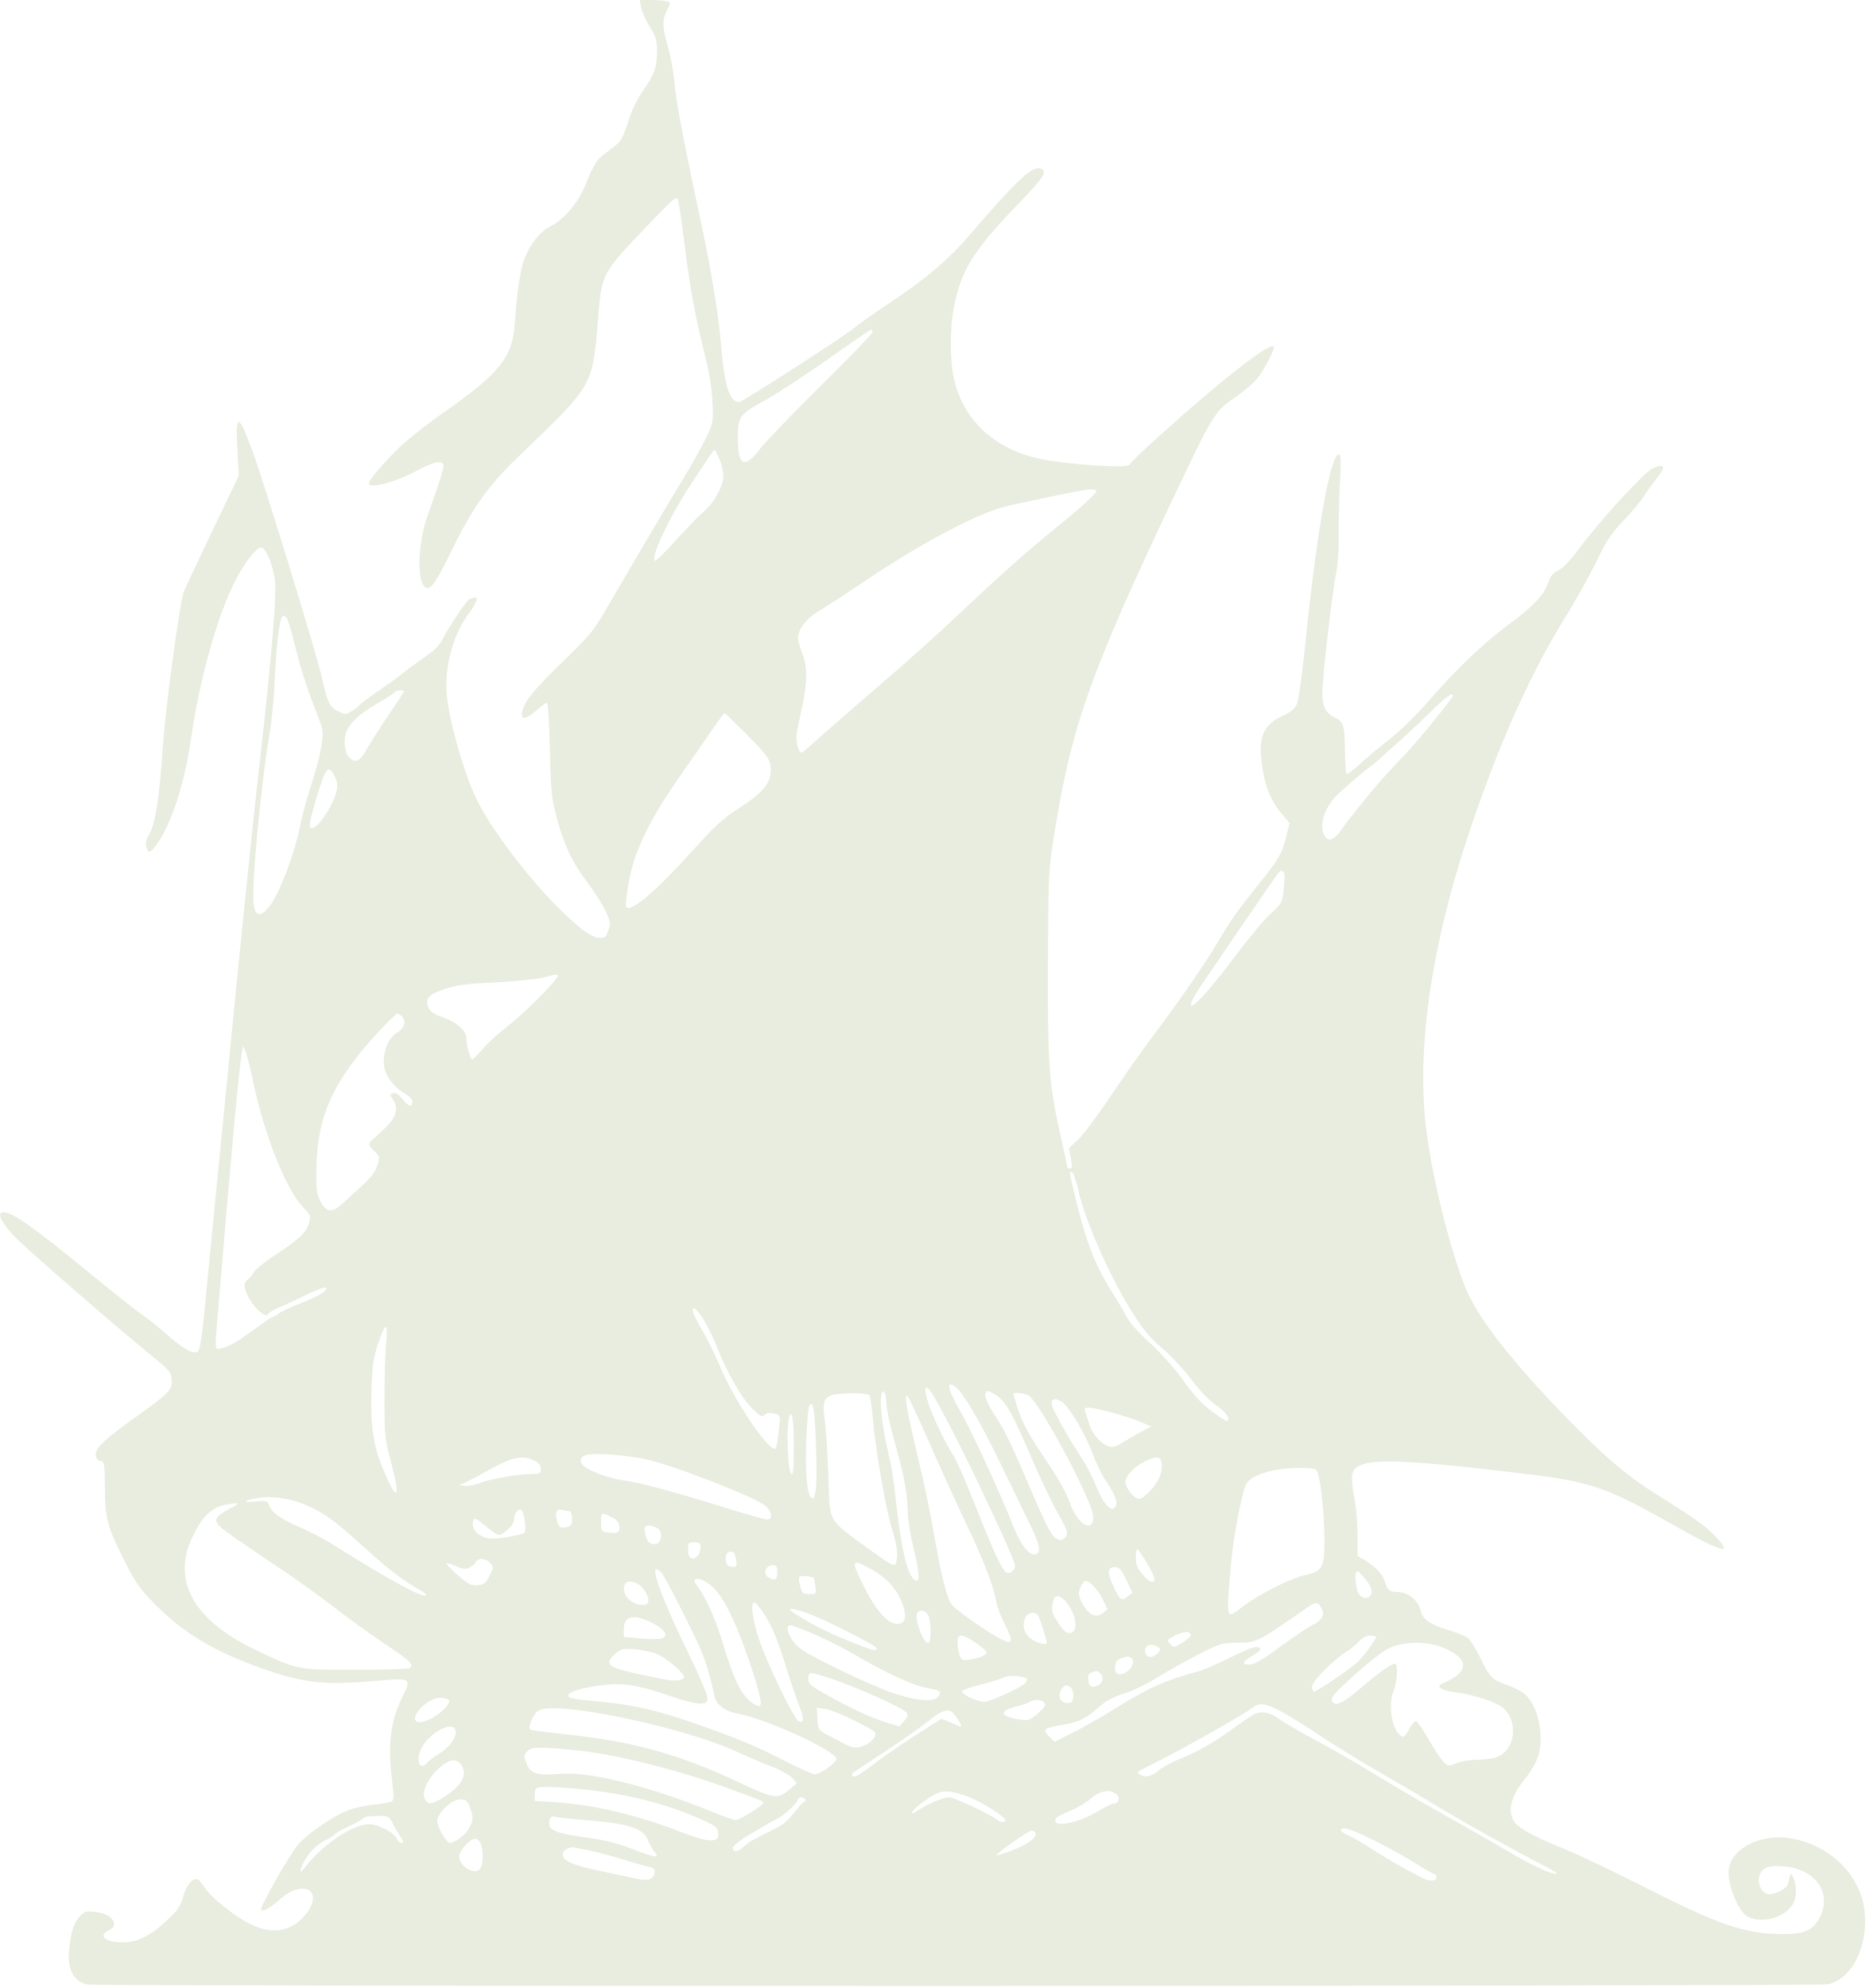
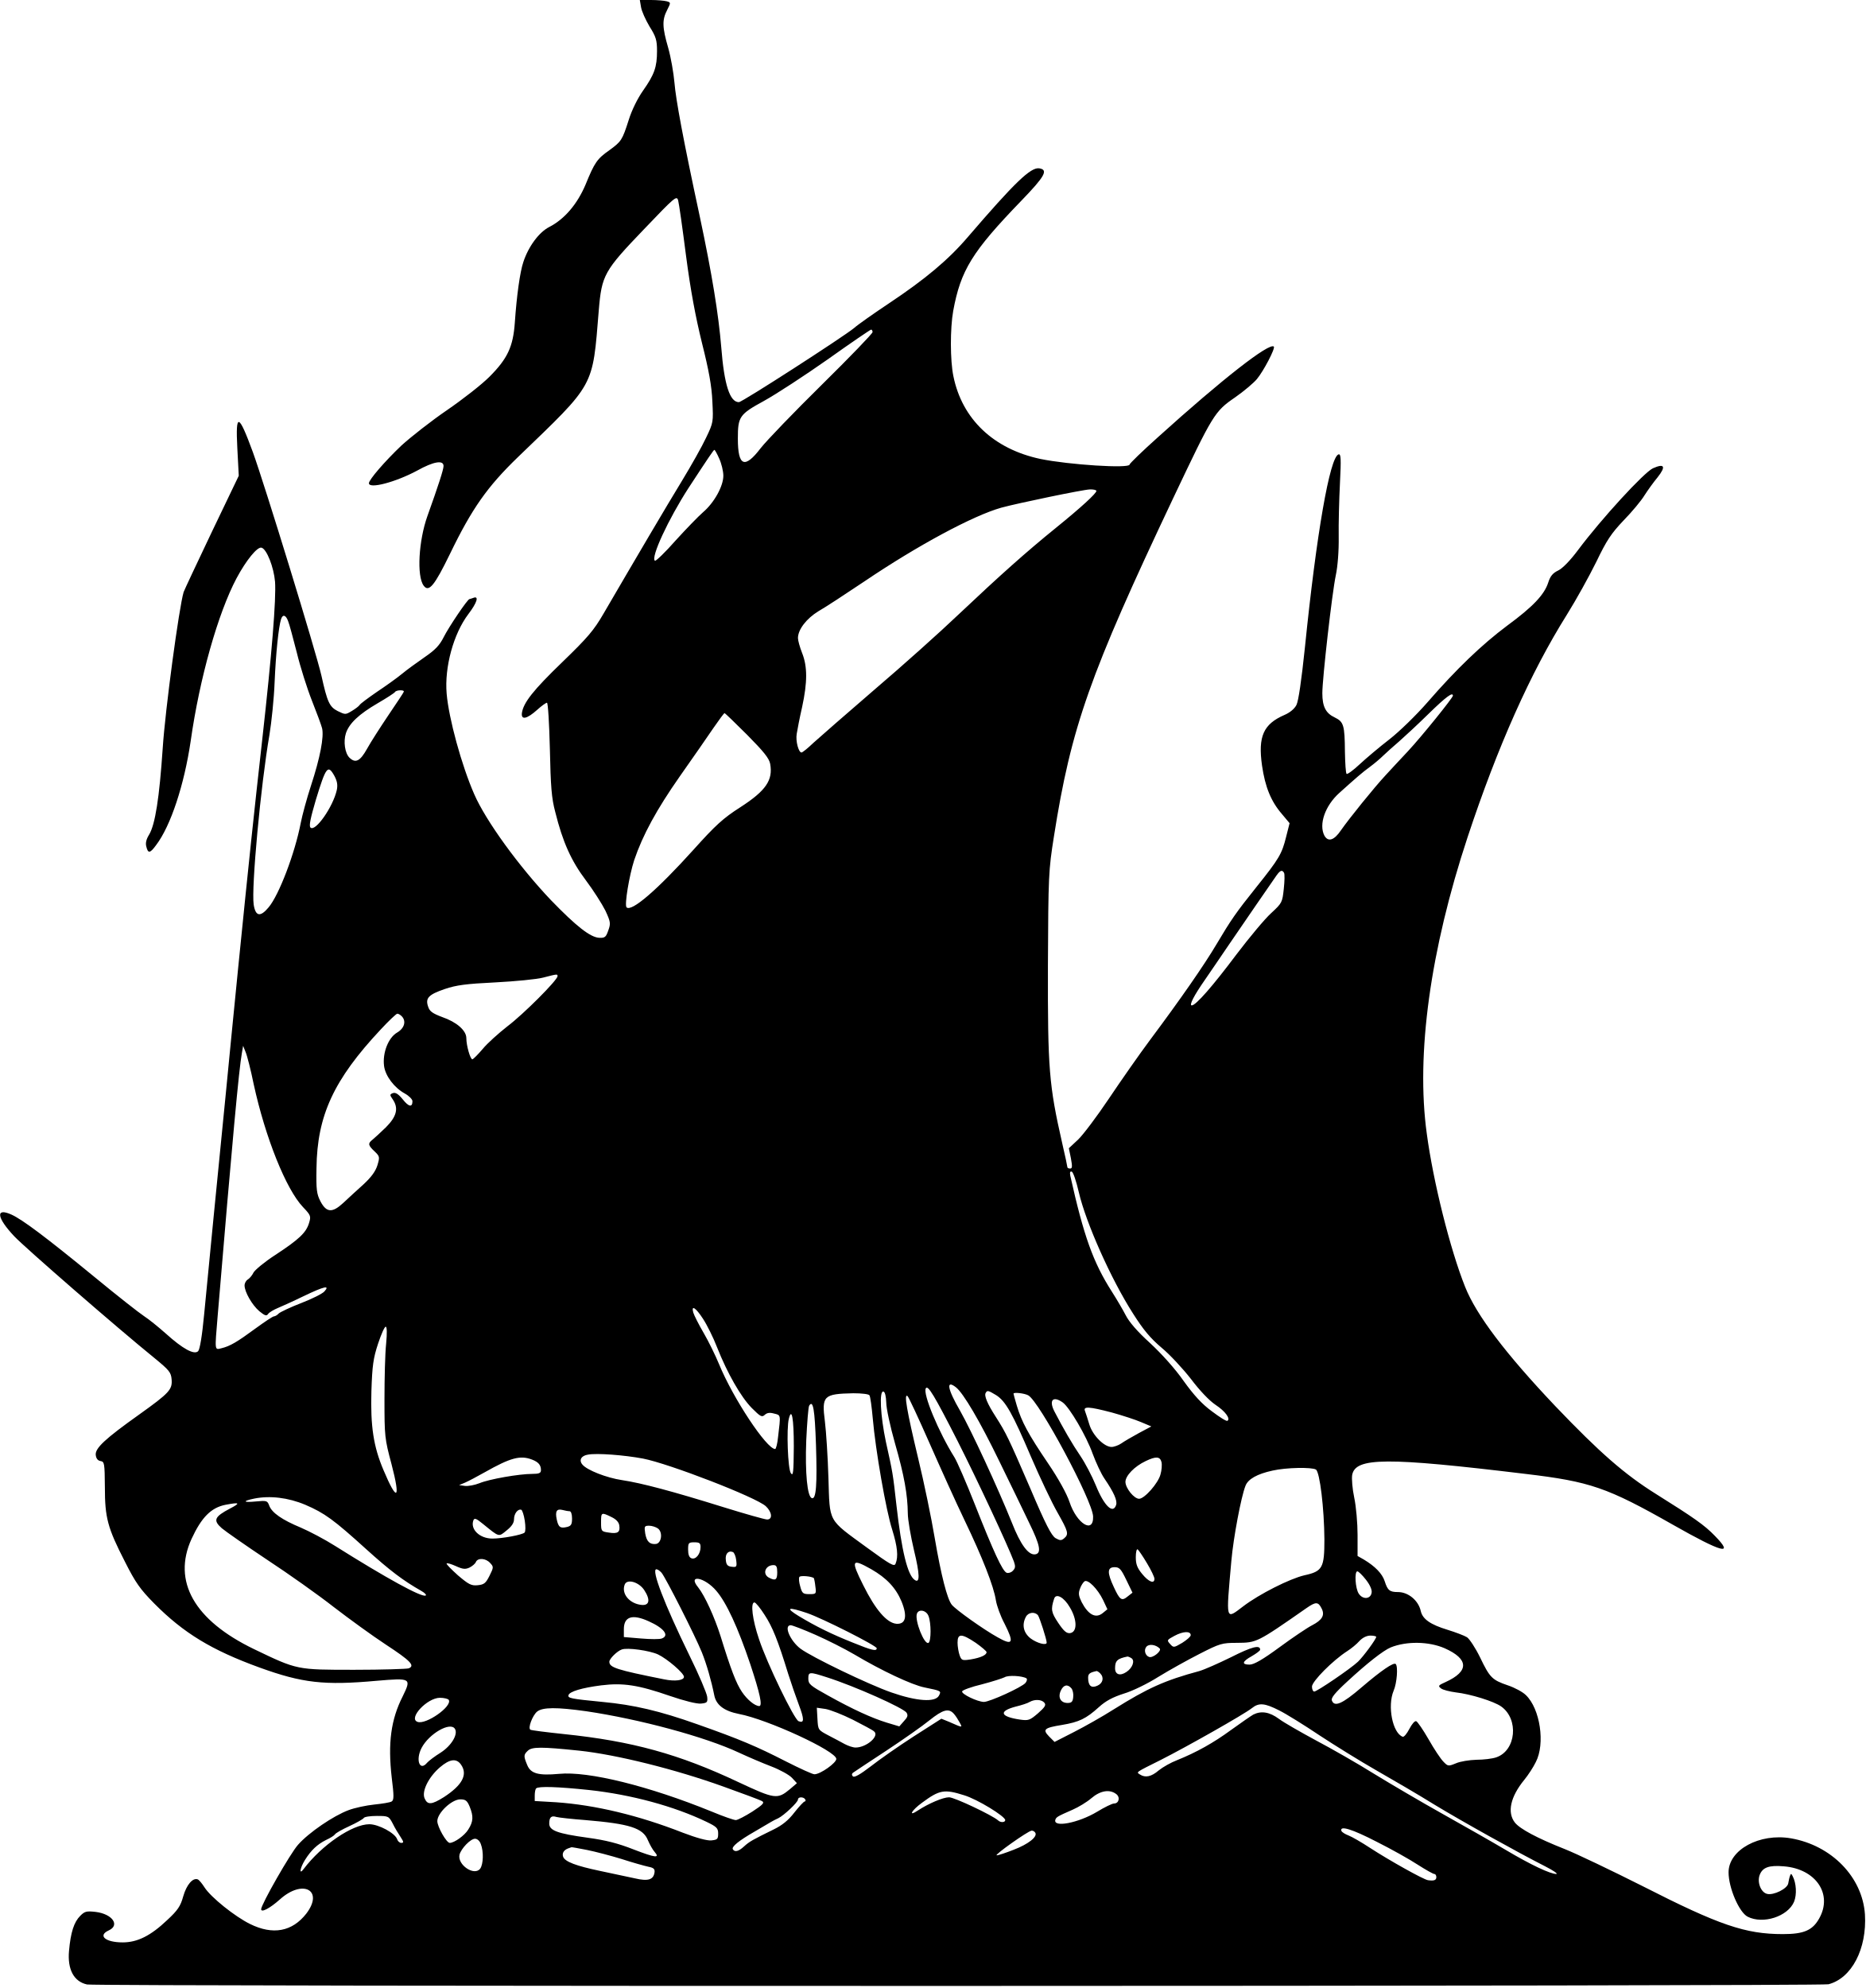
<svg xmlns="http://www.w3.org/2000/svg" version="1.0" width="900pt" height="959pt" viewBox="0 0 900 959" preserveAspectRatio="xMidYMid meet">
-   <g transform="translate(0,959) scale(0.1,-0.1)" fill="#E8EDDF" stroke="none">
+   <g transform="translate(0,959) scale(0.1,-0.1)" fill="#000" stroke="none">
    <path d="M3093 9555 c3 -19 22 -61 41 -93 31 -49 36 -66 36 -118 0 -78 -13 -114 -68 -192 -26 -37 -54 -94 -68 -139 -32 -100 -36 -105 -93 -147 -60 -42 -72 -59 -116 -167 -40 -94 -101 -166 -175 -204 -49 -25 -100 -93 -125 -169 -16 -47 -32 -161 -41 -291 -8 -117 -35 -175 -123 -263 -37 -37 -129 -109 -205 -161 -76 -52 -174 -129 -219 -170 -80 -76 -157 -165 -157 -182 0 -29 129 5 233 61 79 44 127 52 127 22 0 -17 -24 -91 -78 -242 -42 -118 -52 -289 -18 -335 25 -34 52 -1 127 153 106 219 180 324 328 467 375 361 359 332 390 708 14 170 26 191 218 391 150 157 158 164 165 139 4 -14 21 -134 38 -267 22 -168 46 -295 77 -421 33 -131 47 -208 50 -281 5 -99 5 -102 -30 -175 -19 -41 -72 -135 -117 -209 -74 -121 -220 -369 -378 -640 -47 -81 -76 -115 -199 -234 -141 -136 -188 -196 -195 -246 -4 -35 25 -28 74 16 21 19 42 34 47 34 5 0 11 -100 14 -222 4 -183 8 -238 26 -305 36 -145 77 -236 148 -330 36 -48 78 -114 94 -146 25 -54 26 -62 14 -95 -11 -32 -16 -37 -43 -36 -44 2 -112 56 -234 182 -153 161 -314 382 -370 511 -61 139 -123 366 -133 485 -11 128 33 289 105 384 42 55 52 89 24 78 -9 -3 -17 -6 -19 -6 -9 0 -100 -135 -124 -183 -20 -40 -41 -62 -92 -97 -36 -25 -86 -61 -110 -81 -24 -20 -79 -59 -121 -87 -42 -29 -80 -57 -83 -63 -4 -6 -21 -19 -38 -29 -30 -18 -31 -18 -68 0 -39 20 -50 43 -78 170 -25 111 -274 922 -331 1079 -69 188 -84 192 -75 20 l7 -134 -130 -271 c-71 -149 -132 -279 -136 -290 -22 -73 -89 -568 -101 -754 -16 -237 -36 -368 -66 -417 -13 -21 -18 -40 -13 -57 8 -34 18 -33 47 7 71 93 136 292 167 502 43 304 132 617 221 785 47 88 101 154 121 148 25 -7 59 -94 65 -164 6 -82 -15 -345 -62 -764 -41 -365 -62 -564 -116 -1100 -22 -223 -49 -493 -59 -600 -35 -350 -89 -901 -105 -1070 -10 -106 -21 -170 -29 -178 -19 -19 -74 11 -156 85 -36 32 -83 70 -105 84 -23 15 -130 99 -238 188 -238 195 -349 278 -402 302 -78 35 -71 -15 14 -105 52 -55 496 -441 676 -587 72 -59 80 -69 83 -103 4 -49 -10 -65 -157 -170 -163 -116 -213 -162 -209 -195 2 -17 10 -27 23 -29 19 -3 20 -11 21 -125 0 -149 13 -197 97 -361 51 -101 73 -132 141 -201 142 -143 277 -225 508 -309 207 -75 312 -87 566 -64 165 14 168 13 125 -75 -57 -112 -72 -226 -53 -392 11 -88 11 -108 0 -115 -7 -5 -45 -11 -84 -15 -39 -4 -95 -16 -124 -27 -73 -27 -192 -108 -244 -167 -37 -41 -178 -288 -178 -311 0 -18 43 5 90 47 111 100 214 45 128 -68 -68 -87 -161 -105 -272 -50 -73 36 -188 128 -219 176 -12 19 -27 37 -33 39 -24 9 -54 -26 -70 -82 -13 -47 -26 -67 -78 -115 -79 -75 -143 -107 -214 -107 -84 0 -122 33 -67 58 55 25 17 79 -63 89 -45 5 -53 3 -75 -19 -30 -30 -46 -79 -54 -169 -8 -89 23 -148 87 -162 45 -10 8362 -9 8402 1 112 29 186 171 176 337 -12 180 -161 333 -357 367 -151 26 -301 -55 -301 -164 0 -75 51 -193 92 -214 74 -38 194 1 224 72 14 35 11 90 -7 124 -7 13 -8 13 -13 0 -3 -8 -6 -24 -8 -35 -4 -26 -71 -59 -102 -51 -30 7 -49 56 -36 91 14 37 45 48 116 42 155 -12 238 -134 171 -252 -32 -57 -74 -75 -175 -75 -181 0 -307 43 -676 231 -149 75 -318 156 -376 179 -134 53 -216 97 -241 128 -38 49 -22 124 46 207 18 22 43 60 55 85 46 88 21 257 -48 323 -15 15 -54 36 -87 47 -76 26 -87 37 -134 135 -22 45 -51 89 -63 97 -13 8 -55 24 -94 36 -82 25 -120 51 -129 90 -11 51 -60 92 -110 92 -40 0 -50 8 -64 52 -12 37 -46 72 -101 105 l-30 17 0 102 c0 56 -7 137 -16 179 -9 42 -13 92 -10 110 16 85 165 86 836 5 312 -37 394 -65 711 -245 238 -135 299 -152 203 -54 -50 52 -102 88 -284 202 -152 95 -272 200 -486 424 -239 252 -381 439 -435 575 -72 180 -154 507 -185 739 -53 383 17 887 197 1431 145 438 304 794 479 1073 45 72 108 186 142 255 50 104 72 137 132 200 40 41 85 95 100 120 16 25 44 64 64 88 41 52 33 68 -23 43 -43 -20 -248 -243 -361 -394 -38 -51 -75 -89 -96 -99 -25 -12 -38 -26 -48 -58 -19 -59 -74 -117 -198 -208 -123 -92 -245 -209 -384 -369 -54 -62 -136 -142 -185 -180 -48 -37 -113 -92 -143 -120 -31 -29 -60 -50 -63 -46 -4 3 -7 52 -8 107 -1 128 -6 144 -49 165 -43 20 -60 52 -60 117 0 71 47 484 65 569 9 42 15 116 14 185 -1 63 2 180 6 259 6 118 5 143 -7 139 -42 -14 -106 -380 -162 -931 -17 -162 -31 -258 -41 -278 -10 -19 -32 -37 -58 -48 -101 -44 -128 -103 -108 -244 15 -103 43 -173 97 -235 l36 -43 -17 -67 c-20 -81 -34 -105 -143 -241 -100 -125 -123 -159 -192 -275 -59 -100 -175 -267 -320 -461 -53 -71 -143 -200 -200 -285 -57 -85 -124 -174 -148 -197 l-45 -42 10 -49 c7 -39 7 -49 -4 -49 -7 0 -13 3 -13 6 0 4 -11 56 -25 116 -64 281 -70 359 -69 855 2 441 3 460 29 625 83 528 173 782 575 1631 193 407 200 419 299 487 43 30 90 70 105 88 32 38 90 149 82 157 -21 21 -248 -156 -558 -436 -76 -68 -138 -128 -138 -133 0 -20 -294 -1 -430 27 -226 48 -378 192 -420 399 -16 76 -16 231 -1 315 36 196 91 286 329 532 114 118 131 149 86 156 -41 6 -118 -68 -344 -331 -94 -110 -205 -203 -379 -319 -75 -50 -152 -104 -171 -121 -51 -42 -539 -357 -555 -357 -44 0 -71 85 -85 264 -13 159 -45 356 -104 633 -80 372 -115 561 -122 645 -4 46 -17 121 -30 167 -29 100 -30 135 -5 183 18 36 18 36 -3 42 -12 3 -45 6 -75 6 l-54 0 6 -35z m1117 -1567 c0 -7 -110 -121 -244 -253 -134 -132 -267 -270 -296 -307 -77 -101 -110 -88 -110 46 0 106 7 117 126 182 58 32 196 122 307 200 111 79 205 143 210 144 4 0 7 -6 7 -12z m-740 -610 c11 -24 20 -61 20 -83 0 -50 -44 -130 -98 -176 -22 -19 -81 -80 -132 -136 -50 -57 -96 -101 -100 -98 -22 14 65 201 162 351 97 148 121 184 125 184 2 0 13 -19 23 -42z m1820 -156 c0 -12 -74 -80 -195 -178 -142 -115 -271 -230 -470 -418 -88 -84 -270 -247 -405 -362 -135 -116 -267 -232 -295 -257 -27 -26 -53 -47 -58 -47 -14 0 -29 55 -23 90 3 19 14 77 26 129 26 120 26 196 0 261 -11 28 -20 60 -20 72 0 41 41 94 98 129 32 18 131 83 222 144 259 175 526 318 661 356 81 22 394 87 427 88 17 1 32 -3 32 -7z m-3900 -628 c6 -14 24 -82 42 -152 17 -70 50 -174 73 -232 23 -58 45 -117 49 -133 10 -41 -10 -144 -53 -275 -21 -64 -43 -146 -50 -182 -28 -146 -105 -348 -155 -407 -40 -48 -63 -44 -72 13 -12 80 34 577 76 819 10 61 22 175 25 255 6 139 19 265 31 303 8 25 23 21 34 -9z m558 -341 c-1 -5 -35 -55 -74 -113 -39 -58 -86 -131 -103 -162 -34 -61 -56 -71 -85 -43 -22 22 -30 78 -17 118 16 48 63 92 154 145 43 25 80 49 83 54 6 10 47 11 42 1z m5062 -19 c0 -10 -150 -196 -218 -269 -36 -38 -84 -90 -107 -115 -55 -59 -176 -209 -215 -265 -33 -49 -62 -58 -80 -26 -28 54 3 144 72 206 79 71 112 100 148 126 19 14 49 39 65 55 17 16 50 46 75 67 25 22 89 81 142 133 86 84 118 107 118 88z m-3405 -189 c80 -81 106 -113 111 -140 14 -78 -20 -129 -144 -209 -83 -53 -120 -87 -226 -205 -176 -195 -299 -301 -323 -278 -11 11 13 154 37 228 41 121 108 244 220 404 62 88 135 193 162 233 27 39 51 72 54 72 2 0 51 -47 109 -105z m-1991 -199 c13 -25 16 -43 11 -67 -18 -81 -104 -204 -127 -181 -8 8 0 45 26 134 49 160 58 172 90 114z m4581 -466 c4 -6 3 -41 -1 -78 -7 -65 -8 -68 -61 -117 -30 -27 -105 -117 -168 -200 -114 -152 -195 -245 -215 -245 -14 0 11 48 64 124 23 33 75 110 116 170 76 111 200 292 229 333 18 25 27 28 36 13z m-3505 -499 c0 -19 -166 -185 -242 -242 -42 -33 -96 -81 -119 -109 -23 -27 -46 -50 -50 -50 -10 0 -29 66 -29 102 0 37 -47 78 -117 102 -45 17 -60 27 -67 49 -15 42 1 59 80 86 56 19 102 25 244 32 96 5 200 15 230 23 70 18 70 18 70 7z m-752 -193 c23 -23 14 -58 -22 -79 -43 -25 -71 -99 -63 -161 6 -48 49 -105 100 -133 20 -11 37 -28 37 -37 0 -31 -18 -28 -47 9 -21 26 -35 34 -47 30 -16 -6 -16 -9 -2 -29 30 -43 21 -83 -32 -136 -27 -26 -56 -53 -65 -60 -23 -18 -21 -27 10 -56 25 -24 26 -27 14 -67 -9 -29 -29 -57 -68 -93 -31 -28 -75 -68 -97 -89 -53 -49 -81 -47 -110 8 -18 35 -21 56 -19 160 3 253 83 427 310 669 39 42 75 76 80 76 5 0 14 -5 21 -12z m-714 -328 c56 -257 156 -507 238 -593 38 -40 39 -44 29 -77 -14 -46 -47 -78 -163 -154 -51 -33 -98 -72 -105 -85 -6 -13 -19 -28 -27 -33 -9 -5 -16 -18 -16 -29 0 -31 36 -94 71 -124 27 -22 35 -25 43 -13 6 8 27 20 46 28 19 8 75 33 124 57 100 48 130 55 101 23 -10 -11 -60 -36 -112 -56 -52 -20 -100 -43 -108 -50 -7 -8 -18 -14 -23 -14 -6 0 -46 -27 -90 -59 -87 -64 -122 -85 -164 -95 -33 -8 -32 -14 -18 154 72 860 103 1193 117 1270 l6 35 12 -30 c7 -16 25 -86 39 -155z m3981 -521 c34 -147 156 -421 262 -586 50 -79 84 -119 137 -164 39 -32 103 -101 142 -151 43 -57 89 -105 119 -125 47 -31 73 -67 57 -77 -5 -3 -38 18 -75 46 -48 35 -87 78 -136 146 -41 59 -106 131 -162 183 -62 56 -102 103 -118 135 -14 27 -44 78 -67 114 -90 141 -135 267 -200 558 -3 16 -1 23 7 20 7 -2 22 -47 34 -99z m-1813 -611 c19 -29 50 -91 68 -138 49 -124 114 -238 167 -292 42 -42 49 -46 63 -33 11 10 24 12 45 6 33 -8 32 -4 19 -113 -3 -32 -10 -58 -14 -58 -41 0 -203 244 -271 410 -17 41 -50 109 -74 150 -24 41 -46 85 -50 98 -11 39 12 24 47 -30z m-1529 -120 c-5 -46 -8 -166 -8 -268 0 -178 1 -190 34 -313 45 -172 27 -185 -39 -28 -48 113 -63 211 -58 381 4 123 9 158 32 228 15 45 31 82 37 82 6 0 7 -30 2 -82z m2749 -210 c36 -28 116 -164 210 -358 55 -113 120 -246 144 -297 52 -106 60 -146 29 -151 -33 -5 -71 46 -113 153 -68 169 -196 445 -250 540 -61 105 -69 151 -20 113z m9 -261 c97 -192 240 -498 271 -580 8 -23 7 -32 -5 -44 -8 -9 -22 -13 -30 -10 -20 7 -64 103 -154 331 -41 104 -85 205 -98 226 -76 121 -154 308 -138 333 10 17 41 -34 154 -256z m-345 187 c0 -27 19 -115 42 -196 45 -156 61 -249 62 -338 0 -31 14 -111 30 -179 28 -115 29 -160 4 -143 -35 22 -64 141 -89 362 -17 152 -17 153 -51 306 -26 123 -33 249 -11 241 7 -2 12 -23 13 -53z m530 36 c46 -29 79 -88 169 -299 43 -100 100 -220 127 -267 52 -92 56 -105 32 -125 -13 -11 -20 -11 -41 1 -20 12 -48 66 -122 240 -106 245 -116 266 -167 346 -40 62 -57 102 -48 115 7 13 12 12 50 -11z m-611 -1 c4 -5 11 -56 16 -112 13 -151 64 -445 94 -537 25 -81 30 -129 16 -163 -6 -16 -25 -5 -139 78 -190 139 -178 117 -185 336 -3 101 -11 224 -17 272 -16 124 -7 133 137 136 41 0 75 -4 78 -10z m766 0 c53 -28 310 -508 313 -584 3 -86 -79 -36 -114 70 -13 39 -53 112 -104 187 -95 140 -127 200 -150 277 -9 30 -16 56 -16 58 0 8 53 2 71 -8z m-477 -229 c52 -118 128 -287 170 -374 86 -179 141 -319 151 -386 4 -25 22 -76 42 -113 47 -93 40 -107 -34 -65 -67 37 -202 133 -221 157 -22 28 -51 140 -82 321 -16 96 -52 270 -80 385 -55 230 -70 317 -51 300 6 -6 53 -107 105 -225z m643 195 c33 -23 115 -163 145 -248 16 -43 41 -97 57 -120 45 -66 63 -106 56 -127 -15 -46 -58 -4 -98 95 -18 44 -51 107 -74 141 -39 57 -83 133 -126 216 -27 53 -7 76 40 43z m-1190 -206 c6 -190 1 -263 -20 -256 -22 7 -33 121 -27 279 4 85 10 160 14 167 19 30 27 -16 33 -190z m1428 157 c50 -14 112 -34 140 -46 l50 -21 -60 -32 c-33 -18 -71 -40 -85 -50 -13 -9 -35 -17 -47 -17 -36 0 -91 56 -107 108 -8 26 -17 55 -21 65 -10 24 19 22 130 -7z m-1535 -164 c-1 -126 -3 -144 -14 -129 -15 19 -22 216 -10 263 14 57 24 2 24 -134z m-728 -58 c125 -24 547 -187 593 -230 30 -28 34 -64 6 -64 -10 0 -106 27 -212 60 -244 76 -394 116 -488 130 -74 11 -169 48 -191 75 -18 21 -6 43 27 48 43 8 174 -2 265 -19z m-535 -5 c31 -12 43 -26 43 -51 0 -14 -9 -18 -42 -18 -63 0 -207 -25 -255 -45 -23 -9 -54 -15 -70 -13 l-28 4 29 12 c16 7 58 29 95 50 124 70 171 83 228 61z m3037 -12 c3 -13 1 -40 -5 -60 -11 -42 -77 -117 -103 -117 -24 0 -65 50 -66 81 0 30 43 75 98 101 50 24 69 22 76 -5z m745 -36 c19 -12 40 -188 41 -337 0 -137 -9 -154 -96 -173 -70 -16 -219 -91 -296 -150 -86 -65 -83 -75 -57 219 10 113 47 309 68 362 12 33 57 58 131 74 66 15 189 17 209 5z m-4876 -170 c93 -40 136 -71 296 -216 112 -101 175 -149 263 -199 18 -10 28 -21 21 -23 -21 -8 -189 84 -437 240 -49 31 -123 70 -165 88 -89 37 -139 71 -152 106 -9 24 -12 25 -65 20 -62 -6 -65 2 -7 14 75 15 163 5 246 -30z m-363 -18 c-76 -40 -83 -57 -40 -95 19 -16 118 -85 220 -153 102 -67 246 -169 320 -227 74 -57 187 -139 251 -181 119 -78 143 -102 111 -115 -9 -3 -127 -7 -262 -7 -279 0 -275 -1 -485 100 -288 139 -394 327 -301 531 48 104 94 151 164 165 69 13 74 9 22 -18z m1422 -59 c4 -27 4 -52 -1 -57 -11 -11 -108 -29 -155 -29 -62 0 -108 45 -92 88 5 13 14 9 47 -18 79 -64 74 -63 113 -31 24 19 36 36 36 54 0 27 18 51 35 46 5 -2 13 -26 17 -53z m216 46 c7 0 12 -14 12 -35 0 -28 -4 -36 -24 -41 -33 -8 -42 -1 -50 37 -8 39 0 52 28 45 11 -3 27 -6 34 -6z m202 -28 c23 -11 36 -25 38 -41 5 -33 -8 -41 -51 -34 -36 5 -37 7 -37 49 0 49 1 50 50 26z m224 -55 c25 -18 18 -71 -9 -75 -30 -3 -45 11 -52 51 -5 34 -4 37 19 37 13 0 32 -6 42 -13z m206 -90 c0 -33 -23 -62 -44 -54 -11 4 -16 18 -16 42 0 32 2 35 30 35 25 0 30 -4 30 -23z m2154 -78 c20 -33 36 -67 36 -75 0 -26 -28 -15 -59 23 -24 29 -31 47 -31 81 0 24 4 41 9 38 4 -3 25 -33 45 -67z m-1982 15 c4 -32 2 -35 -21 -32 -20 2 -27 9 -29 32 -4 30 12 48 34 39 6 -2 14 -20 16 -39z m-1187 -14 c17 -18 17 -21 -3 -61 -18 -36 -26 -43 -57 -46 -31 -3 -43 3 -96 48 -32 29 -57 54 -54 57 3 3 23 -3 45 -13 33 -15 45 -16 65 -7 14 7 28 19 31 27 9 21 48 19 69 -5z m1839 -30 c73 -42 118 -89 146 -156 29 -72 20 -110 -25 -107 -46 4 -101 67 -160 186 -61 122 -57 131 39 77z m-454 -15 c0 -37 -9 -42 -41 -25 -32 18 -16 60 23 60 14 0 18 -8 18 -35z m1684 -36 l30 -62 -23 -18 c-29 -24 -38 -18 -67 45 -33 70 -32 96 4 96 23 0 31 -9 56 -61z m-2242 34 c20 -24 161 -302 194 -383 23 -57 46 -137 60 -207 9 -48 48 -77 119 -91 138 -26 470 -179 470 -217 0 -19 -75 -73 -105 -74 -8 -1 -71 28 -140 63 -139 71 -218 105 -425 178 -183 65 -308 94 -458 108 -153 15 -169 18 -164 33 5 17 64 35 158 47 105 13 178 2 331 -51 70 -24 130 -39 150 -37 30 3 33 6 30 33 -2 17 -40 107 -86 200 -121 248 -185 415 -159 415 6 0 17 -8 25 -17z m3398 -33 c19 -24 30 -48 28 -62 -4 -32 -42 -36 -62 -6 -17 24 -22 108 -7 108 5 0 24 -18 41 -40z m-2663 7 c1 -2 5 -20 7 -40 5 -36 4 -37 -29 -37 -31 0 -35 4 -44 37 -6 20 -8 40 -4 46 5 8 60 3 70 -6z m-471 -61 c49 -57 104 -176 164 -354 47 -142 60 -202 43 -202 -22 1 -58 31 -83 68 -28 41 -54 109 -103 268 -30 95 -77 197 -108 236 -54 65 30 51 87 -16z m1866 -44 l21 -45 -22 -18 c-34 -28 -70 -9 -102 52 -15 31 -17 43 -8 66 5 15 16 31 22 35 17 10 63 -37 89 -90z m-2214 48 c31 -47 26 -76 -13 -72 -58 6 -98 54 -81 98 11 29 68 13 94 -26z m2054 -84 c36 -60 36 -119 1 -124 -17 -2 -30 9 -57 49 -34 51 -37 65 -20 117 9 28 48 7 76 -42z m-1473 -36 c38 -58 64 -122 114 -285 14 -44 37 -111 51 -148 27 -71 27 -91 -1 -80 -21 8 -153 280 -191 396 -32 94 -42 177 -22 177 6 0 28 -27 49 -60z m2688 30 c16 -32 2 -55 -46 -80 -22 -11 -92 -58 -156 -105 -83 -61 -125 -85 -146 -85 -40 0 -36 15 11 41 22 13 40 26 40 31 0 25 -41 14 -140 -36 -61 -30 -129 -60 -153 -67 -167 -45 -249 -82 -412 -184 -55 -35 -142 -84 -193 -110 l-94 -48 -26 26 c-33 34 -25 42 62 56 83 14 116 30 178 86 33 30 67 48 120 65 41 12 115 48 167 81 52 32 142 82 199 111 98 50 108 53 180 53 96 1 95 0 336 168 45 31 56 31 73 -3z m-2484 -21 c74 -25 337 -158 337 -170 0 -16 -24 -10 -115 27 -103 41 -178 78 -261 128 -67 41 -53 46 39 15z m587 -15 c13 -33 13 -121 0 -129 -20 -12 -68 109 -56 141 9 24 46 16 56 -12z m528 4 c8 -11 42 -116 42 -132 0 -15 -46 -3 -77 20 -35 27 -44 66 -23 105 12 22 43 25 58 7z m-1878 -29 c74 -33 101 -69 63 -83 -9 -4 -54 -4 -100 0 l-83 7 0 38 c0 61 41 74 120 38z m804 -65 c57 -25 142 -68 188 -95 131 -78 278 -147 338 -159 83 -17 82 -17 70 -40 -18 -33 -107 -27 -230 16 -109 38 -383 170 -438 211 -50 38 -82 113 -47 113 8 0 62 -21 119 -46z m1811 -2 c0 -7 -19 -23 -41 -37 -41 -24 -42 -24 -59 -5 -16 18 -15 19 22 39 41 22 78 24 78 3z m-1037 -37 c28 -20 52 -40 52 -45 0 -14 -29 -27 -77 -35 -40 -6 -44 -5 -53 20 -5 14 -10 42 -10 61 0 45 19 45 88 -1z m1932 29 c0 -11 -62 -95 -88 -120 -36 -34 -198 -144 -211 -144 -6 0 -11 11 -11 24 0 25 100 126 170 171 19 12 46 34 59 49 15 16 35 26 53 26 15 0 28 -3 28 -6z m330 -55 c117 -52 119 -111 5 -163 -36 -16 -38 -19 -22 -31 9 -7 41 -15 71 -19 71 -8 184 -43 219 -68 86 -61 72 -212 -23 -245 -19 -7 -63 -12 -96 -12 -34 -1 -79 -8 -99 -17 -37 -15 -39 -15 -61 8 -13 13 -45 61 -71 107 -27 47 -54 86 -60 88 -7 3 -21 -14 -33 -37 -12 -23 -26 -40 -32 -38 -49 17 -75 148 -44 222 16 37 22 117 10 129 -10 9 -68 -30 -165 -113 -93 -80 -131 -96 -143 -63 -5 12 15 37 75 92 94 87 173 149 209 164 77 31 184 29 260 -4z m-1375 -1 c12 -11 -33 -48 -51 -41 -19 7 -26 34 -13 49 12 15 45 11 64 -8z m-2420 -29 c44 -21 125 -90 125 -108 0 -17 -43 -23 -96 -12 -230 46 -264 57 -264 85 0 14 37 51 60 59 27 10 134 -5 175 -24z m2284 -18 c18 -12 5 -48 -25 -67 -30 -20 -54 -12 -54 18 0 37 11 47 60 57 3 0 11 -3 19 -8z m-151 -73 c20 -20 14 -48 -14 -60 -29 -13 -44 0 -44 39 0 19 8 25 41 32 3 0 10 -4 17 -11z m-1319 -19 c135 -43 370 -148 385 -171 8 -13 5 -22 -13 -41 l-22 -25 -60 18 c-72 22 -164 64 -286 132 -83 46 -93 54 -93 80 0 34 5 34 89 7z m963 -5 c5 -3 3 -13 -4 -22 -17 -21 -173 -92 -201 -92 -32 1 -109 38 -105 51 2 6 45 22 96 34 50 13 99 29 109 34 17 11 85 7 105 -5z m217 -48 c7 -8 11 -27 9 -43 -2 -22 -8 -28 -27 -28 -33 0 -48 26 -33 59 13 29 33 33 51 12z m-3004 -56 c19 -31 -111 -122 -151 -106 -45 17 46 115 108 116 20 0 40 -5 43 -10z m2874 -14 c9 -11 3 -21 -31 -51 -40 -34 -46 -36 -88 -30 -94 14 -103 40 -21 62 29 7 60 17 69 23 25 14 58 12 71 -4z m1133 -37 c34 -17 121 -71 194 -120 73 -48 197 -125 276 -170 79 -45 204 -118 278 -164 135 -82 403 -231 535 -298 39 -20 63 -36 54 -37 -29 0 -123 44 -244 116 -66 39 -203 117 -305 174 -102 57 -250 144 -330 193 -80 50 -206 122 -280 161 -74 40 -155 86 -179 104 -46 34 -86 40 -124 21 -12 -7 -60 -40 -107 -74 -86 -63 -167 -108 -261 -146 -29 -11 -68 -33 -88 -49 -36 -31 -65 -37 -91 -20 -19 12 -22 9 100 70 123 62 404 221 440 250 34 27 61 25 132 -11z m-3343 -4 c256 -38 573 -123 737 -200 43 -20 113 -50 155 -66 42 -16 87 -41 100 -55 l24 -26 -34 -29 c-60 -50 -73 -48 -248 34 -286 135 -513 198 -843 232 -85 9 -157 18 -161 21 -13 8 10 68 32 87 27 22 95 22 238 2z m1286 -41 c49 -25 96 -50 102 -56 28 -22 -36 -78 -89 -78 -13 0 -36 8 -53 17 -16 9 -52 28 -79 42 -49 26 -49 26 -52 80 l-3 53 42 -6 c23 -4 82 -27 132 -52z m487 29 c9 -10 21 -29 28 -42 14 -26 17 -27 -51 3 l-37 15 -133 -85 c-73 -47 -166 -112 -208 -145 -51 -39 -79 -55 -86 -48 -6 6 -6 12 0 17 6 4 77 52 160 106 82 54 176 120 209 147 65 52 93 60 118 32z m-2407 -73 c16 -26 -17 -81 -68 -114 -29 -18 -58 -40 -66 -49 -36 -44 -57 13 -27 71 36 69 139 128 161 92z m599 -105 c180 -19 465 -90 698 -174 92 -33 175 -64 184 -69 14 -8 6 -17 -46 -51 -35 -22 -71 -41 -80 -41 -9 0 -61 18 -116 41 -302 123 -595 196 -737 182 -99 -9 -136 1 -153 42 -18 43 -18 50 2 69 20 20 65 20 248 1z m-570 -67 c34 -48 7 -99 -82 -157 -59 -37 -79 -39 -93 -7 -16 34 19 104 74 151 47 40 79 44 101 13z m619 -123 c202 -22 409 -78 565 -153 50 -24 57 -31 57 -57 0 -27 -4 -30 -33 -33 -21 -2 -71 12 -137 37 -214 84 -424 134 -612 147 l-103 6 0 27 c0 15 3 31 7 34 11 11 105 8 256 -8z m1808 -25 c64 -19 199 -102 199 -120 0 -12 -23 -13 -35 -1 -27 24 -210 111 -236 111 -29 0 -99 -30 -151 -64 -48 -32 -30 1 21 38 84 62 107 66 202 36z m734 6 c21 -15 14 -46 -10 -46 -9 0 -46 -18 -82 -40 -90 -54 -214 -78 -201 -38 5 13 10 16 83 48 28 12 69 37 90 55 43 37 88 45 120 21z m-1500 -26 c3 -5 2 -10 -2 -10 -5 0 -27 -24 -50 -53 -29 -38 -59 -62 -100 -82 -102 -50 -118 -59 -143 -82 -26 -24 -45 -29 -54 -14 -8 12 29 42 104 85 36 21 72 42 80 47 8 5 24 13 35 18 27 13 95 77 95 90 0 14 27 14 35 1z m-1619 -35 c19 -47 18 -72 -7 -111 -17 -28 -67 -64 -89 -64 -16 0 -60 78 -60 105 0 39 69 105 111 105 25 0 33 -6 45 -35z m-371 -82 c10 -21 28 -50 38 -65 15 -23 16 -28 3 -28 -8 0 -17 8 -20 18 -10 29 -89 72 -134 72 -82 0 -229 -100 -317 -216 -23 -31 -18 4 6 43 30 48 60 76 102 97 20 9 39 21 43 27 3 6 35 24 70 40 35 16 66 34 69 39 3 6 32 10 63 10 56 0 58 -1 77 -37z m930 17 c213 -18 277 -38 301 -97 9 -21 23 -46 32 -56 28 -32 4 -29 -100 11 -76 30 -135 45 -223 57 -146 20 -185 35 -185 68 0 31 10 40 35 32 11 -3 74 -10 140 -15z m3818 -105 c70 -35 159 -85 197 -110 39 -25 75 -45 80 -45 6 0 10 -7 10 -15 0 -15 -11 -19 -40 -15 -20 2 -188 96 -280 156 -41 27 -88 54 -104 60 -16 6 -32 16 -34 22 -9 27 51 9 171 -53z m-1648 44 c12 -19 -33 -55 -104 -82 -38 -15 -74 -27 -82 -27 -15 0 150 117 168 119 6 1 15 -4 18 -10z m-2675 -55 c14 -36 12 -97 -3 -118 -28 -38 -111 18 -100 67 8 30 53 77 75 77 11 0 23 -11 28 -26z m512 -28 c40 -8 116 -28 168 -44 52 -17 110 -33 128 -37 26 -5 32 -11 30 -27 -5 -36 -31 -44 -95 -29 -32 7 -108 23 -169 36 -114 24 -168 44 -177 68 -6 17 3 32 23 40 8 3 16 6 17 6 1 1 34 -5 75 -13z" />
  </g>
</svg>
